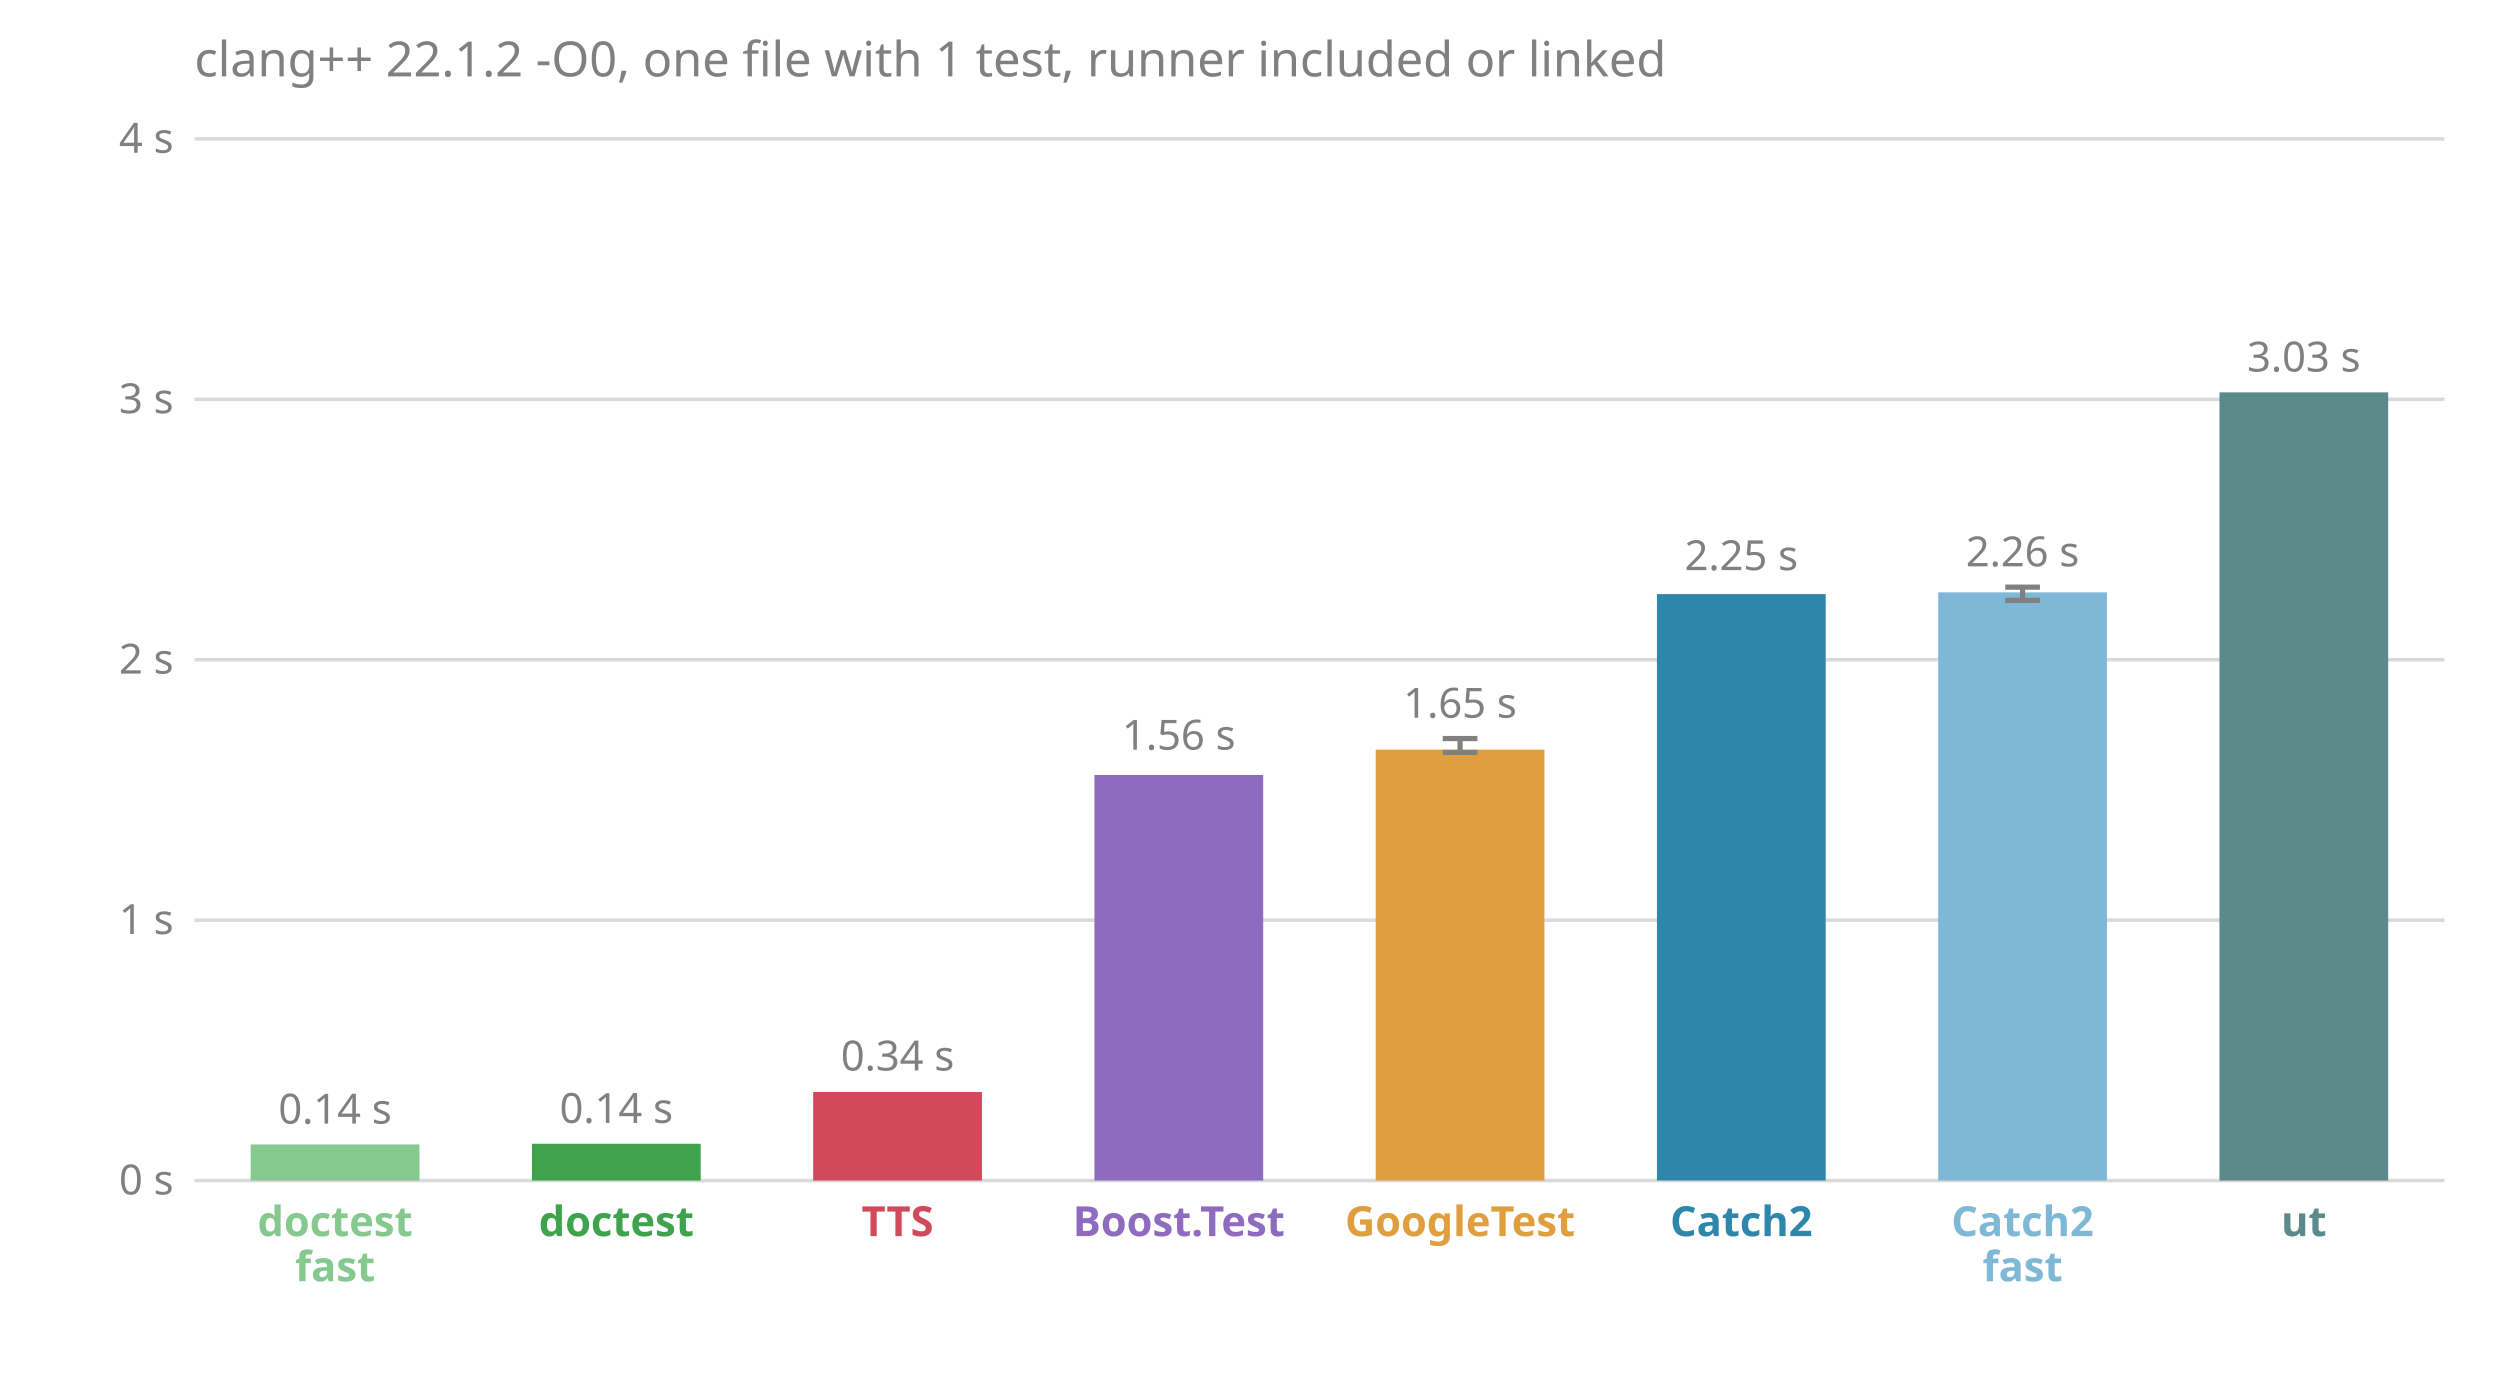
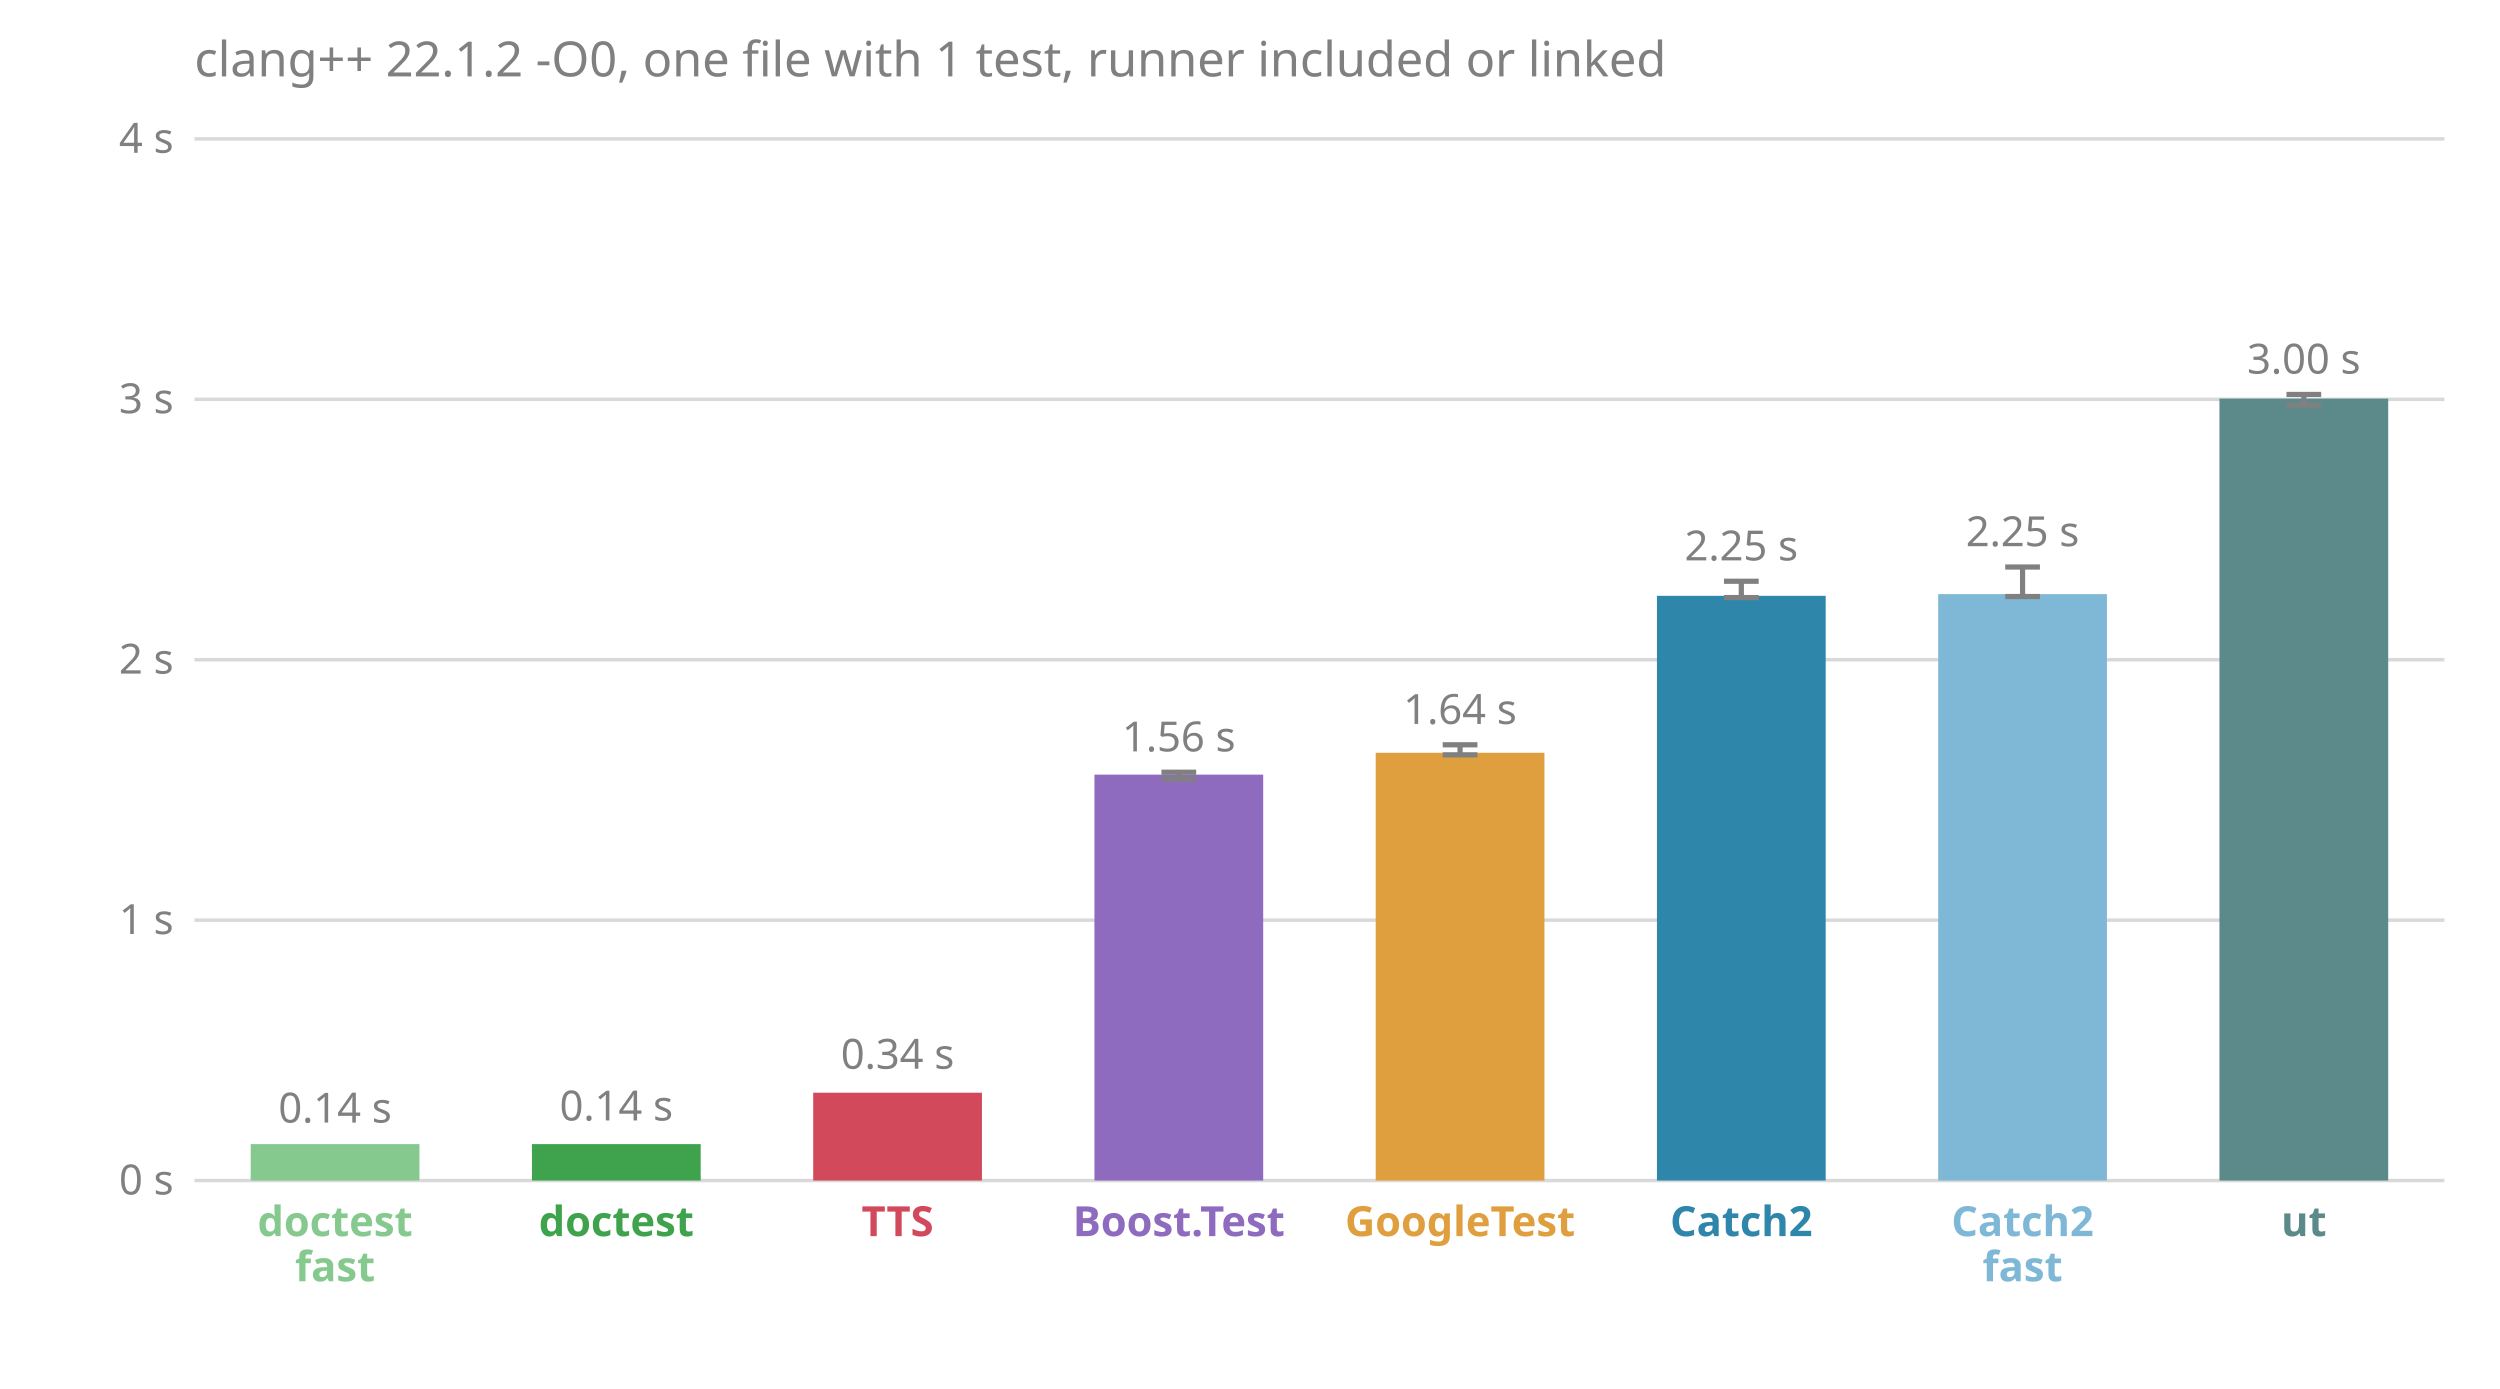
<svg xmlns="http://www.w3.org/2000/svg" viewBox="0 0 720 400" font-family="sans-serif" font-size="12">
  <text x="56.0" y="22.0" fill="#808080" font-size="14">clang++ 22.1.2 -O0, one file with 1 test, runner included or linked</text>
  <line x1="56.0" x2="704.0" y1="340.0" y2="340.0" stroke="#808080" stroke-opacity="0.3" />
  <text x="50.0" y="344.0" fill="#808080" text-anchor="end">0 s</text>
  <line x1="56.0" x2="704.0" y1="265.0" y2="265.0" stroke="#808080" stroke-opacity="0.3" />
  <text x="50.0" y="269.0" fill="#808080" text-anchor="end">1 s</text>
  <line x1="56.0" x2="704.0" y1="190.0" y2="190.0" stroke="#808080" stroke-opacity="0.3" />
  <text x="50.0" y="194.0" fill="#808080" text-anchor="end">2 s</text>
  <line x1="56.0" x2="704.0" y1="115.0" y2="115.0" stroke="#808080" stroke-opacity="0.3" />
  <text x="50.0" y="119.0" fill="#808080" text-anchor="end">3 s</text>
  <line x1="56.0" x2="704.0" y1="40.0" y2="40.0" stroke="#808080" stroke-opacity="0.3" />
  <text x="50.0" y="44.0" fill="#808080" text-anchor="end">4 s</text>
-   <rect x="72.2" y="329.6" width="48.6" height="10.4" fill="#86c98e" />
-   <text x="96.5" y="323.6" fill="#808080" text-anchor="middle">0.14 s</text>
+   <rect x="72.2" y="329.5" width="48.6" height="10.5" fill="#86c98e" />
+   <text x="96.5" y="323.3" fill="#808080" text-anchor="middle">0.14 s</text>
  <text x="96.5" y="356.0" fill="#86c98e" font-weight="bold" text-anchor="middle">doctest</text>
  <text x="96.5" y="369.0" fill="#86c98e" font-weight="bold" text-anchor="middle">fast</text>
-   <rect x="153.2" y="329.4" width="48.6" height="10.6" fill="#3fa34d" />
-   <text x="177.5" y="323.4" fill="#808080" text-anchor="middle">0.14 s</text>
+   <rect x="153.2" y="329.5" width="48.6" height="10.5" fill="#3fa34d" />
+   <text x="177.5" y="322.7" fill="#808080" text-anchor="middle">0.14 s</text>
  <text x="177.5" y="356.0" fill="#3fa34d" font-weight="bold" text-anchor="middle">doctest</text>
-   <rect x="234.2" y="314.5" width="48.6" height="25.5" fill="#d1495b" />
-   <text x="258.5" y="308.3" fill="#808080" text-anchor="middle">0.34 s</text>
+   <rect x="234.2" y="314.7" width="48.6" height="25.3" fill="#d1495b" />
+   <text x="258.5" y="307.8" fill="#808080" text-anchor="middle">0.34 s</text>
  <text x="258.5" y="356.0" fill="#d1495b" font-weight="bold" text-anchor="middle">TTS</text>
-   <rect x="315.2" y="223.2" width="48.6" height="116.8" fill="#8e6bbf" />
-   <text x="339.5" y="215.9" fill="#808080" text-anchor="middle">1.56 s</text>
+   <rect x="315.2" y="223.1" width="48.6" height="116.9" fill="#8e6bbf" />
+   <line x1="339.5" x2="339.5" y1="224.4" y2="222.4" stroke="#808080" stroke-width="1.5" />
+   <line x1="334.5" x2="344.5" y1="224.4" y2="224.4" stroke="#808080" stroke-width="1.5" />
+   <line x1="334.5" x2="344.5" y1="222.4" y2="222.4" stroke="#808080" stroke-width="1.5" />
+   <text x="339.5" y="216.4" fill="#808080" text-anchor="middle">1.56 s</text>
  <text x="339.5" y="356.0" fill="#8e6bbf" font-weight="bold" text-anchor="middle">Boost.Test</text>
-   <rect x="396.2" y="215.9" width="48.6" height="124.1" fill="#e09f3e" />
-   <line x1="420.5" x2="420.5" y1="216.7" y2="212.7" stroke="#808080" stroke-width="1.5" />
-   <line x1="415.5" x2="425.5" y1="216.7" y2="216.7" stroke="#808080" stroke-width="1.5" />
-   <line x1="415.5" x2="425.5" y1="212.7" y2="212.7" stroke="#808080" stroke-width="1.5" />
-   <text x="420.5" y="206.7" fill="#808080" text-anchor="middle">1.65 s</text>
+   <rect x="396.2" y="216.8" width="48.6" height="123.2" fill="#e09f3e" />
+   <line x1="420.5" x2="420.5" y1="217.4" y2="214.5" stroke="#808080" stroke-width="1.5" />
+   <line x1="415.5" x2="425.5" y1="217.4" y2="217.4" stroke="#808080" stroke-width="1.5" />
+   <line x1="415.5" x2="425.5" y1="214.5" y2="214.5" stroke="#808080" stroke-width="1.5" />
+   <text x="420.5" y="208.5" fill="#808080" text-anchor="middle">1.64 s</text>
  <text x="420.5" y="356.0" fill="#e09f3e" font-weight="bold" text-anchor="middle">GoogleTest</text>
-   <rect x="477.2" y="171.1" width="48.6" height="168.9" fill="#2e86ab" />
-   <text x="501.5" y="164.2" fill="#808080" text-anchor="middle">2.25 s</text>
+   <rect x="477.2" y="171.6" width="48.6" height="168.4" fill="#2e86ab" />
+   <line x1="501.5" x2="501.5" y1="172.1" y2="167.4" stroke="#808080" stroke-width="1.5" />
+   <line x1="496.5" x2="506.5" y1="172.1" y2="172.1" stroke="#808080" stroke-width="1.5" />
+   <line x1="496.5" x2="506.5" y1="167.4" y2="167.4" stroke="#808080" stroke-width="1.5" />
+   <text x="501.5" y="161.4" fill="#808080" text-anchor="middle">2.25 s</text>
  <text x="501.5" y="356.0" fill="#2e86ab" font-weight="bold" text-anchor="middle">Catch2</text>
-   <rect x="558.2" y="170.6" width="48.6" height="169.4" fill="#7fb8d6" />
-   <line x1="582.5" x2="582.5" y1="172.9" y2="169.1" stroke="#808080" stroke-width="1.5" />
-   <line x1="577.5" x2="587.5" y1="172.9" y2="172.9" stroke="#808080" stroke-width="1.5" />
-   <line x1="577.5" x2="587.5" y1="169.1" y2="169.1" stroke="#808080" stroke-width="1.5" />
-   <text x="582.5" y="163.1" fill="#808080" text-anchor="middle">2.26 s</text>
+   <rect x="558.2" y="171.1" width="48.6" height="168.9" fill="#7fb8d6" />
+   <line x1="582.5" x2="582.5" y1="171.8" y2="163.3" stroke="#808080" stroke-width="1.5" />
+   <line x1="577.5" x2="587.5" y1="171.8" y2="171.8" stroke="#808080" stroke-width="1.5" />
+   <line x1="577.5" x2="587.5" y1="163.3" y2="163.3" stroke="#808080" stroke-width="1.5" />
+   <text x="582.5" y="157.3" fill="#808080" text-anchor="middle">2.25 s</text>
  <text x="582.5" y="356.0" fill="#7fb8d6" font-weight="bold" text-anchor="middle">Catch2</text>
  <text x="582.5" y="369.0" fill="#7fb8d6" font-weight="bold" text-anchor="middle">fast</text>
-   <rect x="639.2" y="113.0" width="48.6" height="227.0" fill="#5c8a8a" />
-   <text x="663.5" y="107.0" fill="#808080" text-anchor="middle">3.03 s</text>
+   <rect x="639.2" y="114.8" width="48.6" height="225.2" fill="#5c8a8a" />
+   <line x1="663.5" x2="663.5" y1="116.7" y2="113.6" stroke="#808080" stroke-width="1.5" />
+   <line x1="658.5" x2="668.5" y1="116.7" y2="116.7" stroke="#808080" stroke-width="1.5" />
+   <line x1="658.5" x2="668.5" y1="113.6" y2="113.6" stroke="#808080" stroke-width="1.5" />
+   <text x="663.5" y="107.6" fill="#808080" text-anchor="middle">3.00 s</text>
  <text x="663.5" y="356.0" fill="#5c8a8a" font-weight="bold" text-anchor="middle">ut</text>
</svg>
